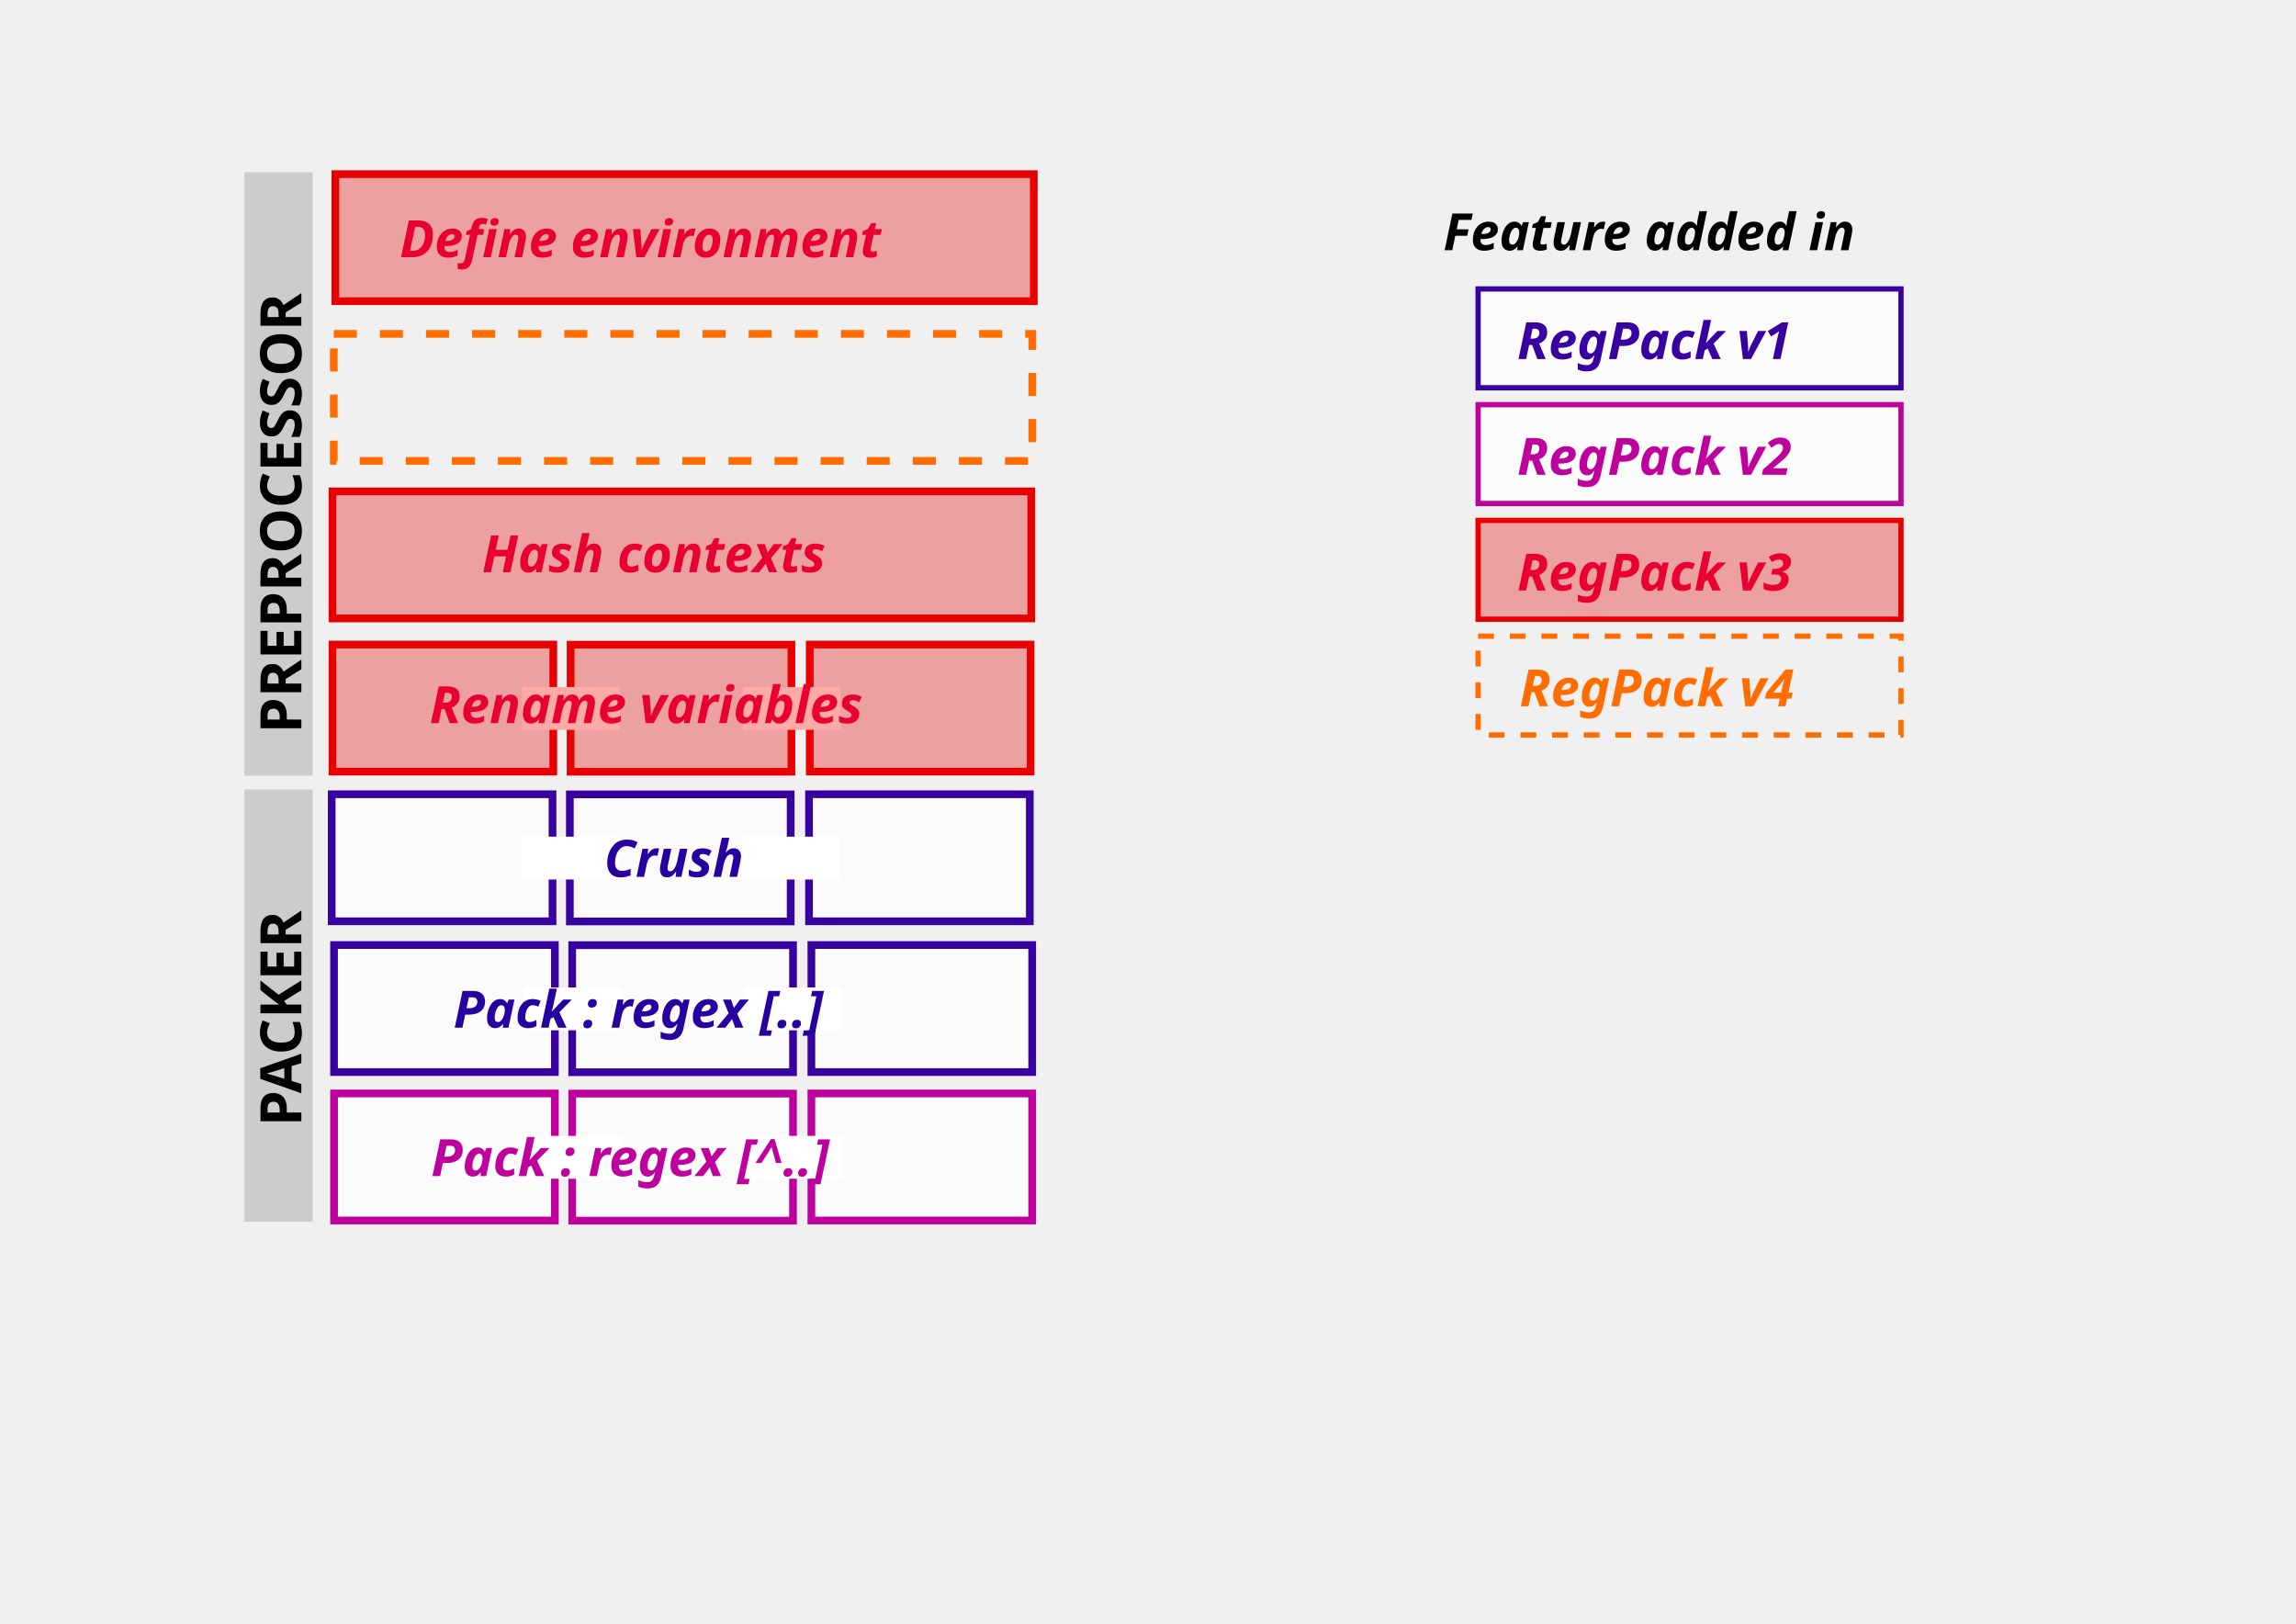
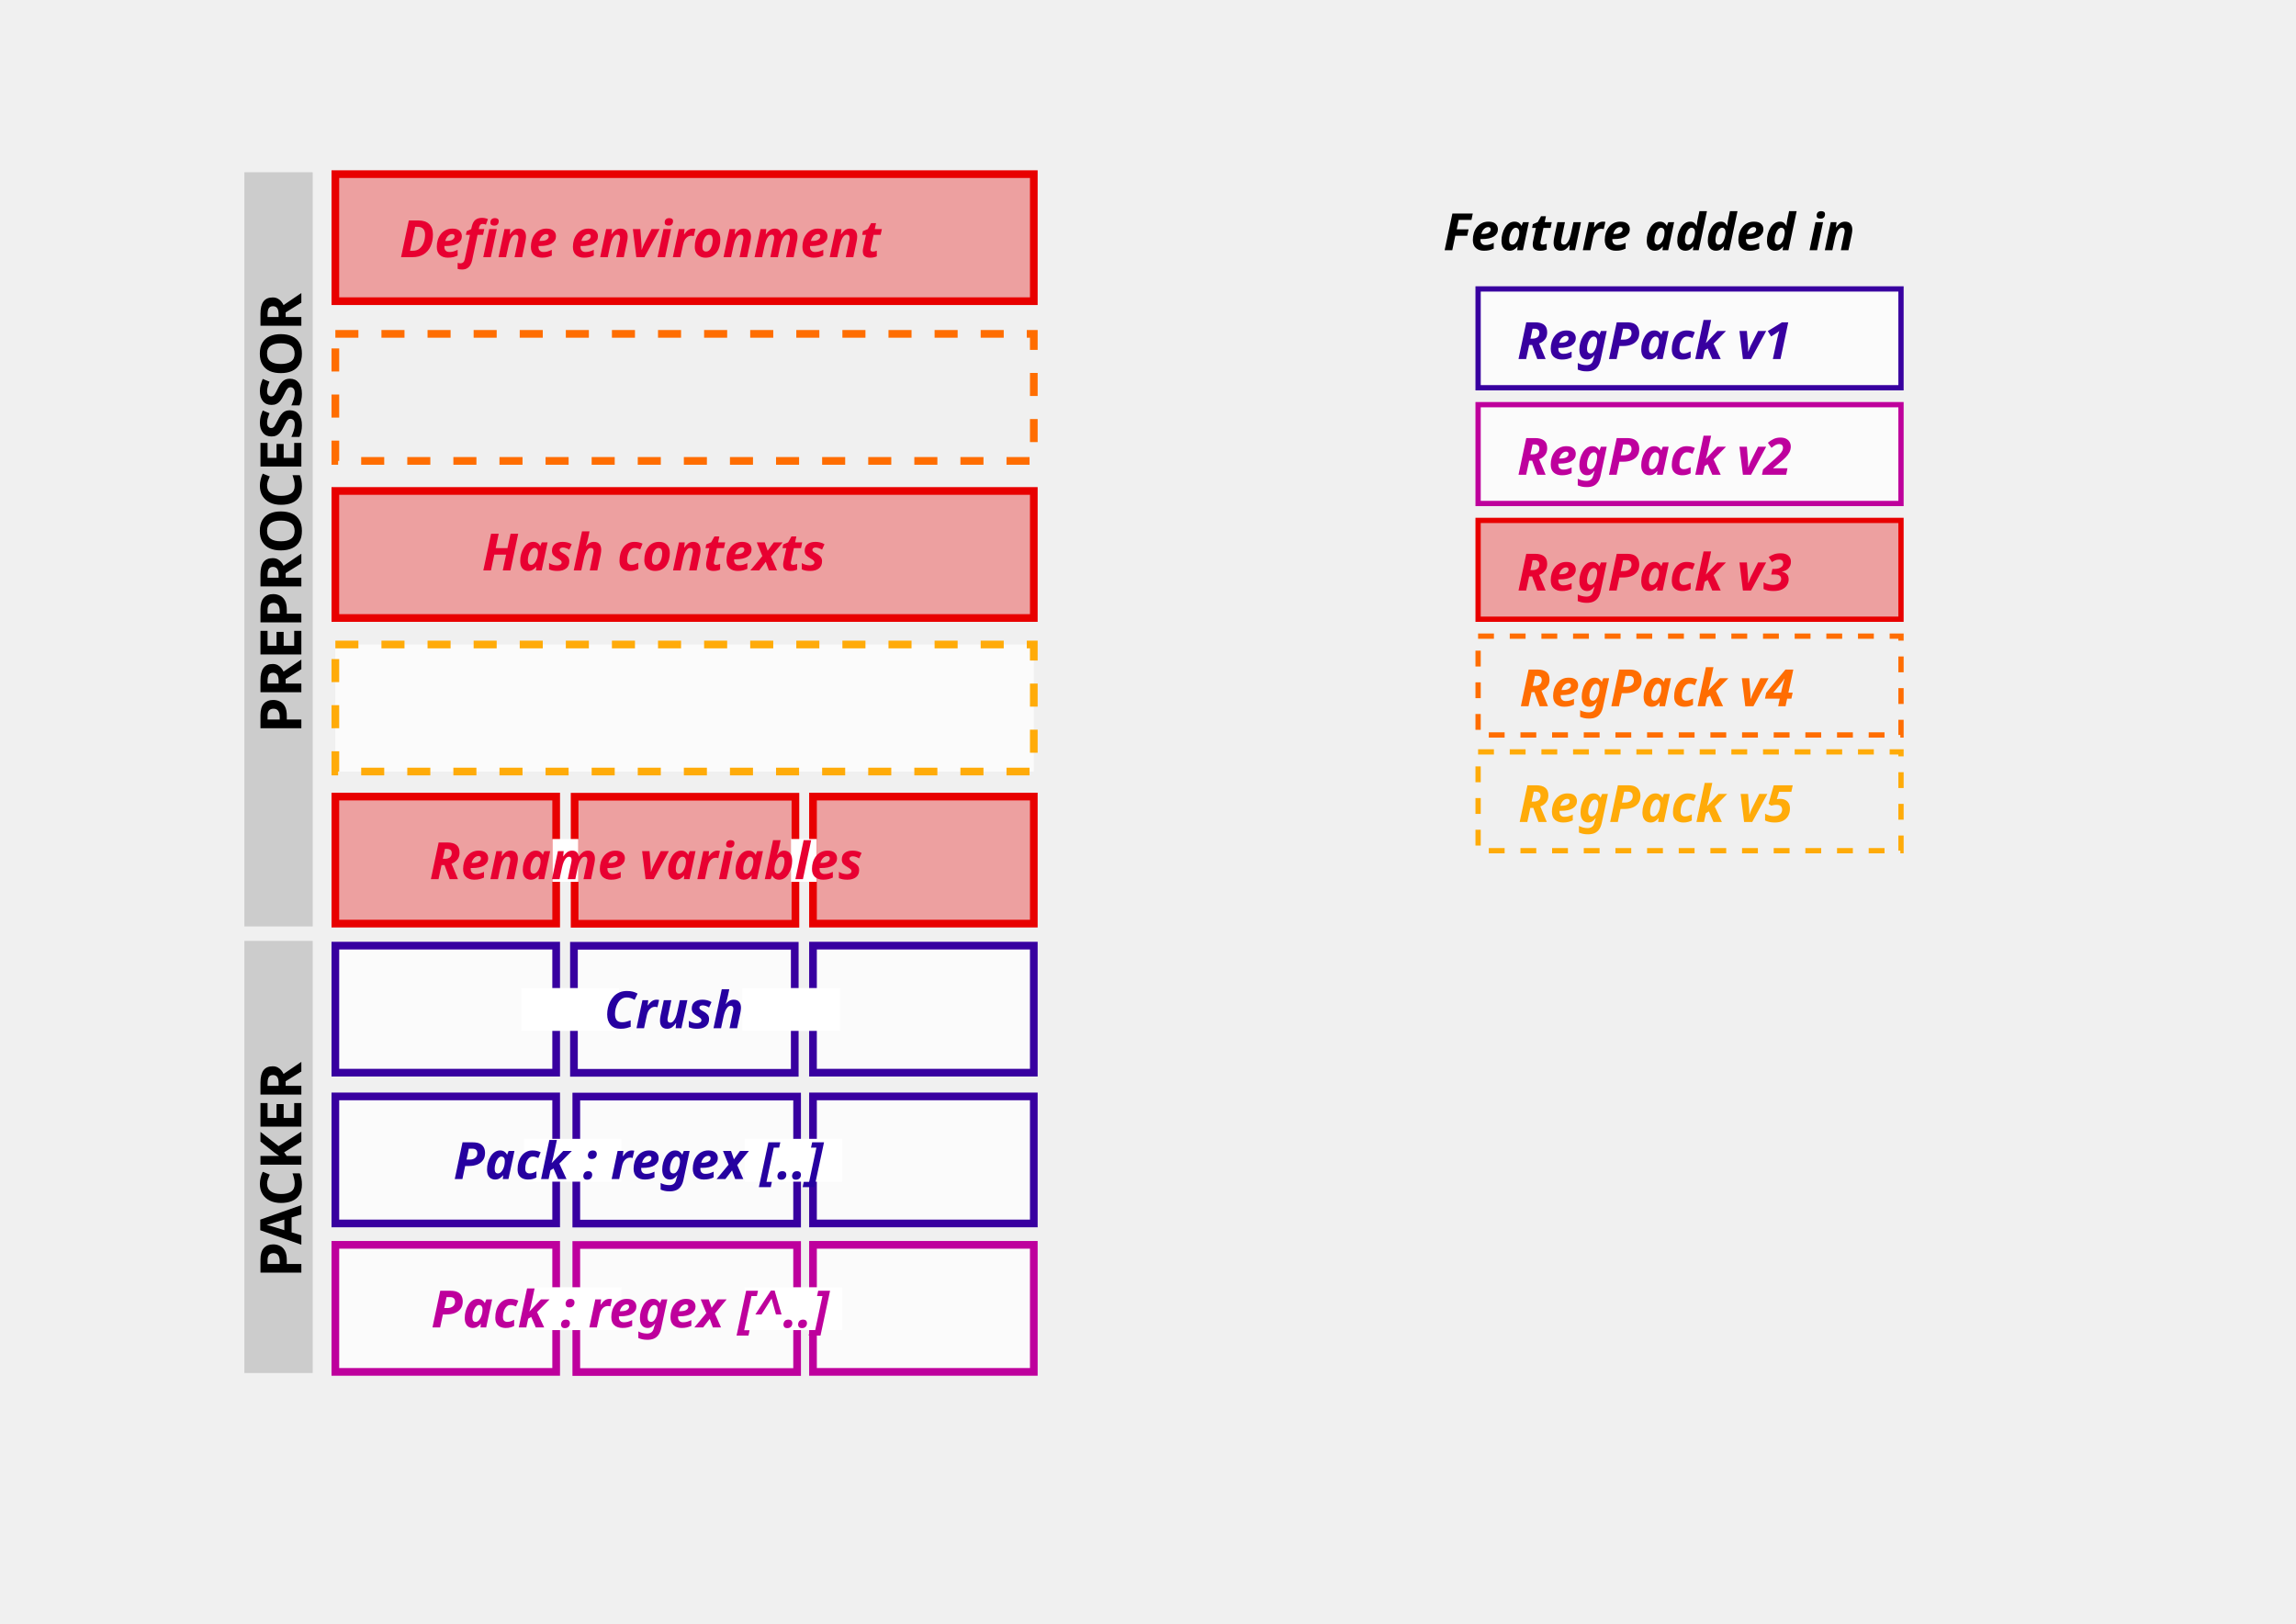
<svg xmlns="http://www.w3.org/2000/svg" width="297mm" height="210mm" id="svg6051" version="1.1">
  <defs id="defs6053" />
  <g id="layer1">
-     <rect style="fill:#cccccc;fill-opacity:1;stroke:none" id="rect7130" width="33.398" height="294.963" x="119.484" y="84.197" />
-     <rect style="fill:#cccccc;fill-opacity:1;stroke:none" id="rect7130-9" width="33.398" height="211.23" x="119.484" y="385.93" />
-     <rect style="fill:#e80000;fill-opacity:0.333;stroke:#e80000;stroke-width:3.756;stroke-linecap:butt;stroke-miterlimit:4;stroke-opacity:1;stroke-dasharray:none" id="rect6847" width="107.955" height="62.098" x="278.971" y="315.143" />
-     <rect style="fill:#e80000;fill-opacity:0.333;stroke:#e80000;stroke-width:3.756;stroke-linecap:butt;stroke-miterlimit:4;stroke-opacity:1;stroke-dasharray:none" id="rect6847-4" width="107.955" height="62.098" x="395.899" y="315.075" />
-     <rect style="fill:#e80000;fill-opacity:0.333;stroke:#e80000;stroke-width:3.756;stroke-linecap:butt;stroke-miterlimit:4;stroke-opacity:1;stroke-dasharray:none" id="rect6847-8" width="107.955" height="62.098" x="162.54" y="315.075" />
-     <rect style="fill:none;fill-opacity:0.333;stroke:#ff6d01;stroke-width:3.756;stroke-linecap:butt;stroke-miterlimit:4;stroke-opacity:1;stroke-dasharray:11.268,11.268;stroke-dashoffset:0" id="rect6847-45-5" width="341.477" height="62.098" x="163.206" y="163.2" />
    <rect style="fill:#e80000;fill-opacity:0.333;stroke:#e80000;stroke-width:3.756;stroke-linecap:butt;stroke-miterlimit:4;stroke-opacity:1;stroke-dasharray:none" id="rect6847-45-5-1" width="341.477" height="62.098" x="163.954" y="85.124" />
+     <rect style="fill:#e80000;fill-opacity:0.333;stroke:#e80000;stroke-width:3.756;stroke-linecap:butt;stroke-miterlimit:4;stroke-opacity:1;stroke-dasharray:none" id="rect6847-45-5-1-4" width="341.477" height="62.098" x="163.954" y="239.991" />
+     <rect style="fill:#cccccc;fill-opacity:1;stroke:none" id="rect7130" width="33.398" height="368.669" x="119.484" y="84.197" />
+     <rect style="fill:#cccccc;fill-opacity:1;stroke:none" id="rect7130-9" width="33.398" height="211.23" x="119.484" y="459.93" />
+     <rect style="fill:#ff6d01;fill-opacity:0;stroke:#ff6d01;stroke-width:3.756;stroke-linecap:butt;stroke-miterlimit:4;stroke-opacity:1;stroke-dasharray:11.268,11.268;stroke-dashoffset:0" id="rect6847-45-5" width="341.477" height="62.098" x="163.954" y="163.2" />
    <text xml:space="preserve" style="font-size:25.131px;font-style:oblique;font-variant:normal;font-weight:bold;font-stretch:normal;text-align:start;line-height:125%;letter-spacing:0px;word-spacing:0px;writing-mode:lr-tb;text-anchor:start;fill:#e80031;fill-opacity:1;stroke:none;font-family:Verdana;-inkscape-font-specification:Verdana Bold Oblique" x="195.424" y="125.711" id="text7217">
      <tspan id="tspan7219" x="195.424" y="125.711">Define environment </tspan>
    </text>
-     <rect style="fill:#ffa9a9;fill-opacity:1;stroke:none" id="rect3002" width="47.719" height="20.943" x="363.265" y="335.809" />
-     <rect style="fill:#ffa9a9;fill-opacity:1;stroke:none" id="rect3002-8" width="47.719" height="20.943" x="255.336" y="335.809" />
-     <text xml:space="preserve" style="font-size:25.131px;font-style:oblique;font-variant:normal;font-weight:bold;font-stretch:normal;text-align:start;line-height:125%;letter-spacing:0px;word-spacing:0px;writing-mode:lr-tb;text-anchor:start;fill:#e80031;fill-opacity:1;stroke:none;font-family:Verdana;-inkscape-font-specification:Verdana Bold Oblique" x="210.039" y="353.462" id="text7217-2">
-       <tspan id="tspan7264" x="210.039" y="353.462">Rename variables</tspan>
+     <rect style="fill:#ffffff;fill-opacity:0.746;stroke:#3800a0;stroke-width:3.756;stroke-linecap:butt;stroke-miterlimit:4;stroke-opacity:1;stroke-dasharray:none" id="rect6847-7" width="107.955" height="62.098" x="280.602" y="462.314" />
+     <rect style="fill:#ffffff;fill-opacity:0.746;stroke:#3800a0;stroke-width:3.756;stroke-linecap:butt;stroke-miterlimit:4;stroke-opacity:1;stroke-dasharray:none" id="rect6847-4-6" width="107.955" height="62.098" x="397.476" y="462.245" />
+     <rect style="fill:#ffffff;fill-opacity:0.746;stroke:#3800a0;stroke-width:3.756;stroke-linecap:butt;stroke-miterlimit:4;stroke-opacity:1;stroke-dasharray:none" id="rect6847-8-1" width="107.955" height="62.098" x="163.954" y="462.245" />
+     <rect style="fill:#ffffff;fill-opacity:1;stroke:none" id="rect3002-4" width="47.719" height="20.943" x="362.895" y="482.979" />
+     <rect style="fill:#ffffff;fill-opacity:1;stroke:none" id="rect3002-8-2" width="47.719" height="20.943" x="254.967" y="482.979" />
+     <text xml:space="preserve" style="font-size:25.131px;font-style:oblique;font-variant:normal;font-weight:bold;font-stretch:normal;text-align:start;line-height:125%;letter-spacing:0px;word-spacing:0px;writing-mode:lr-tb;text-anchor:start;fill:#2600a0;fill-opacity:1;stroke:none;font-family:Verdana;-inkscape-font-specification:Verdana Bold Oblique" x="295.353" y="502.633" id="text7217-2-3">
+       <tspan id="tspan7264-2" x="295.353" y="502.633">Crush</tspan>
    </text>
-     <rect style="fill:#ffffff;fill-opacity:0.746;stroke:#3800a0;stroke-width:3.756;stroke-linecap:butt;stroke-miterlimit:4;stroke-opacity:1;stroke-dasharray:none" id="rect6847-7" width="107.955" height="62.098" x="278.602" y="388.314" />
-     <rect style="fill:#ffffff;fill-opacity:0.746;stroke:#3800a0;stroke-width:3.756;stroke-linecap:butt;stroke-miterlimit:4;stroke-opacity:1;stroke-dasharray:none" id="rect6847-4-6" width="107.955" height="62.098" x="395.53" y="388.245" />
-     <rect style="fill:#ffffff;fill-opacity:0.746;stroke:#3800a0;stroke-width:3.756;stroke-linecap:butt;stroke-miterlimit:4;stroke-opacity:1;stroke-dasharray:none" id="rect6847-8-1" width="107.955" height="62.098" x="162.17" y="388.245" />
-     <rect style="fill:#ffffff;fill-opacity:1;stroke:none" id="rect3002-4" width="47.719" height="20.943" x="362.895" y="408.979" />
-     <rect style="fill:#ffffff;fill-opacity:1;stroke:none" id="rect3002-8-2" width="47.719" height="20.943" x="254.967" y="408.979" />
-     <text xml:space="preserve" style="font-size:25.131px;font-style:oblique;font-variant:normal;font-weight:bold;font-stretch:normal;text-align:start;line-height:125%;letter-spacing:0px;word-spacing:0px;writing-mode:lr-tb;text-anchor:start;fill:#2600a0;fill-opacity:1;stroke:none;font-family:Verdana;-inkscape-font-specification:Verdana Bold Oblique" x="295.353" y="428.633" id="text7217-2-3">
-       <tspan id="tspan7264-2" x="295.353" y="428.633">Crush</tspan>
+     <rect style="fill:#ffffff;fill-opacity:0.746;stroke:#3800a0;stroke-width:3.756;stroke-linecap:butt;stroke-miterlimit:4;stroke-opacity:1;stroke-dasharray:none" id="rect6847-7-2" width="107.955" height="62.098" x="281.753" y="536.019" />
+     <rect style="fill:#ffffff;fill-opacity:0.746;stroke:#3800a0;stroke-width:3.756;stroke-linecap:butt;stroke-miterlimit:4;stroke-opacity:1;stroke-dasharray:none" id="rect6847-4-6-1" width="107.955" height="62.098" x="397.476" y="535.951" />
+     <rect style="fill:#ffffff;fill-opacity:0.746;stroke:#3800a0;stroke-width:3.756;stroke-linecap:butt;stroke-miterlimit:4;stroke-opacity:1;stroke-dasharray:none" id="rect6847-8-1-6" width="107.955" height="62.098" x="163.954" y="535.951" />
+     <rect style="fill:#ffffff;fill-opacity:1;stroke:none" id="rect3002-4-8" width="47.719" height="20.943" x="364.047" y="556.685" />
+     <rect style="fill:#ffffff;fill-opacity:1;stroke:none" id="rect3002-8-2-5" width="47.719" height="20.943" x="256.118" y="556.685" />
+     <text xml:space="preserve" style="font-size:25.131px;font-style:oblique;font-variant:normal;font-weight:bold;font-stretch:normal;text-align:start;line-height:125%;letter-spacing:0px;word-spacing:0px;writing-mode:lr-tb;text-anchor:start;fill:#2600a0;fill-opacity:1;stroke:none;font-family:Verdana;-inkscape-font-specification:Verdana Bold Oblique" x="221.678" y="576.338" id="text7217-2-3-7">
+       <tspan id="tspan7264-2-6" x="221.678" y="576.338">Pack : regex [..]</tspan>
    </text>
-     <rect style="fill:#ffffff;fill-opacity:0.746;stroke:#3800a0;stroke-width:3.756;stroke-linecap:butt;stroke-miterlimit:4;stroke-opacity:1;stroke-dasharray:none" id="rect6847-7-2" width="107.955" height="62.098" x="279.753" y="462.019" />
-     <rect style="fill:#ffffff;fill-opacity:0.746;stroke:#3800a0;stroke-width:3.756;stroke-linecap:butt;stroke-miterlimit:4;stroke-opacity:1;stroke-dasharray:none" id="rect6847-4-6-1" width="107.955" height="62.098" x="396.681" y="461.951" />
-     <rect style="fill:#ffffff;fill-opacity:0.746;stroke:#3800a0;stroke-width:3.756;stroke-linecap:butt;stroke-miterlimit:4;stroke-opacity:1;stroke-dasharray:none" id="rect6847-8-1-6" width="107.955" height="62.098" x="163.322" y="461.951" />
-     <rect style="fill:#ffffff;fill-opacity:1;stroke:none" id="rect3002-4-8" width="47.719" height="20.943" x="364.047" y="482.685" />
-     <rect style="fill:#ffffff;fill-opacity:1;stroke:none" id="rect3002-8-2-5" width="47.719" height="20.943" x="256.118" y="482.685" />
-     <text xml:space="preserve" style="font-size:25.131px;font-style:oblique;font-variant:normal;font-weight:bold;font-stretch:normal;text-align:start;line-height:125%;letter-spacing:0px;word-spacing:0px;writing-mode:lr-tb;text-anchor:start;fill:#2600a0;fill-opacity:1;stroke:none;font-family:Verdana;-inkscape-font-specification:Verdana Bold Oblique" x="221.678" y="502.338" id="text7217-2-3-7">
-       <tspan id="tspan7264-2-6" x="221.678" y="502.338">Pack : regex [..]</tspan>
-     </text>
-     <rect style="fill:#ffffff;fill-opacity:0.746;stroke:#be009d;stroke-width:3.756;stroke-linecap:butt;stroke-miterlimit:4;stroke-opacity:1;stroke-dasharray:none" id="rect6847-7-1" width="107.955" height="62.098" x="279.753" y="534.574" />
-     <rect style="fill:#ffffff;fill-opacity:0.746;stroke:#be009d;stroke-width:3.756;stroke-linecap:butt;stroke-miterlimit:4;stroke-opacity:1;stroke-dasharray:none" id="rect6847-4-6-8" width="107.955" height="62.098" x="396.681" y="534.505" />
-     <rect style="fill:#ffffff;fill-opacity:0.746;stroke:#be009d;stroke-width:3.756;stroke-linecap:butt;stroke-miterlimit:4;stroke-opacity:1;stroke-dasharray:none" id="rect6847-8-1-9" width="107.955" height="62.098" x="163.322" y="534.505" />
-     <rect style="fill:#ffffff;fill-opacity:1;stroke:none" id="rect3002-4-2" width="47.719" height="20.943" x="364.047" y="555.239" />
-     <rect style="fill:#ffffff;fill-opacity:1;stroke:none" id="rect3002-8-2-7" width="47.719" height="20.943" x="256.118" y="555.239" />
-     <text xml:space="preserve" style="font-size:25.131px;font-style:oblique;font-variant:normal;font-weight:bold;font-stretch:normal;text-align:start;line-height:125%;letter-spacing:0px;word-spacing:0px;writing-mode:lr-tb;text-anchor:start;fill:#be009c;fill-opacity:1;stroke:none;font-family:Verdana;-inkscape-font-specification:Verdana Bold Oblique" x="210.782" y="574.893" id="text7217-2-3-9">
-       <tspan id="tspan7264-2-5" x="210.782" y="574.893">Pack : regex [^..]</tspan>
+     <rect style="fill:#ffffff;fill-opacity:0.746;stroke:#be009d;stroke-width:3.756;stroke-linecap:butt;stroke-miterlimit:4;stroke-opacity:1;stroke-dasharray:none" id="rect6847-7-1" width="107.955" height="62.098" x="281.753" y="608.574" />
+     <rect style="fill:#ffffff;fill-opacity:0.746;stroke:#be009d;stroke-width:3.756;stroke-linecap:butt;stroke-miterlimit:4;stroke-opacity:1;stroke-dasharray:none" id="rect6847-4-6-8" width="107.955" height="62.098" x="397.476" y="608.505" />
+     <rect style="fill:#ffffff;fill-opacity:0.746;stroke:#be009d;stroke-width:3.756;stroke-linecap:butt;stroke-miterlimit:4;stroke-opacity:1;stroke-dasharray:none" id="rect6847-8-1-9" width="107.955" height="62.098" x="163.954" y="608.505" />
+     <rect style="fill:#ffffff;fill-opacity:1;stroke:none" id="rect3002-4-2" width="47.719" height="20.943" x="364.047" y="629.239" />
+     <rect style="fill:#ffffff;fill-opacity:1;stroke:none" id="rect3002-8-2-7" width="47.719" height="20.943" x="256.118" y="629.239" />
+     <text xml:space="preserve" style="font-size:25.131px;font-style:oblique;font-variant:normal;font-weight:bold;font-stretch:normal;text-align:start;line-height:125%;letter-spacing:0px;word-spacing:0px;writing-mode:lr-tb;text-anchor:start;fill:#be009c;fill-opacity:1;stroke:none;font-family:Verdana;-inkscape-font-specification:Verdana Bold Oblique" x="210.782" y="648.893" id="text7217-2-3-9">
+       <tspan id="tspan7264-2-5" x="210.782" y="648.893">Pack : regex [^..]</tspan>
    </text>
    <text xml:space="preserve" style="font-size:25.131px;font-style:oblique;font-variant:normal;font-weight:bold;font-stretch:normal;text-align:start;line-height:125%;letter-spacing:0px;word-spacing:0px;writing-mode:lr-tb;text-anchor:start;fill:#000000;fill-opacity:1;stroke:none;font-family:Verdana;-inkscape-font-specification:Verdana Bold Oblique" x="705.628" y="122.311" id="text7217-7-4">
      <tspan id="tspan7260-3" x="705.628" y="122.311">Feature added in</tspan>
    </text>
    <rect style="fill:#ffffff;fill-opacity:0.746;stroke:#3800a0;stroke-width:2.578;stroke-linecap:butt;stroke-miterlimit:4;stroke-opacity:1;stroke-dasharray:none" id="rect6847-45-5-1-1" width="206.761" height="48.305" x="722.643" y="141.236" />
    <text xml:space="preserve" style="font-size:25.131px;font-style:oblique;font-variant:normal;font-weight:bold;font-stretch:normal;text-align:start;line-height:125%;letter-spacing:0px;word-spacing:0px;writing-mode:lr-tb;text-anchor:start;fill:#3800a0;fill-opacity:1;stroke:none;font-family:Verdana;-inkscape-font-specification:Verdana Bold Oblique" x="741.746" y="175.503" id="text7217-23">
      <tspan id="tspan7219-3" x="741.746" y="175.503">RegPack v1</tspan>
    </text>
    <rect style="fill:#ffffff;fill-opacity:0.745;stroke:#be009c;stroke-width:2.578;stroke-linecap:butt;stroke-miterlimit:4;stroke-opacity:1;stroke-dasharray:none" id="rect6847-45-5-1-1-4" width="206.761" height="48.305" x="722.643" y="197.811" />
    <text xml:space="preserve" style="font-size:25.131px;font-style:oblique;font-variant:normal;font-weight:bold;font-stretch:normal;text-align:start;line-height:125%;letter-spacing:0px;word-spacing:0px;writing-mode:lr-tb;text-anchor:start;fill:#be009d;fill-opacity:1;stroke:none;font-family:Verdana;-inkscape-font-specification:Verdana Bold Oblique" x="741.746" y="232.078" id="text7217-23-2">
      <tspan id="tspan7219-3-7" x="741.746" y="232.078">RegPack v2</tspan>
    </text>
-     <rect style="fill:#e80000;fill-opacity:0.333;stroke:#e80000;stroke-width:2.578;stroke-linecap:butt;stroke-miterlimit:4;stroke-opacity:1;stroke-dasharray:none" id="rect6847-45-5-1-1-7" width="206.761" height="48.305" x="722.643" y="254.386" />
+     <rect style="fill:#e80000;fill-opacity:0.333;stroke:#e80000;stroke-width:2.58;stroke-linecap:butt;stroke-miterlimit:4;stroke-opacity:1;stroke-dasharray:none" id="rect6847-45-5-1-1-7" width="206.761" height="48.305" x="722.643" y="254.386" />
    <text xml:space="preserve" style="font-size:25.131px;font-style:oblique;font-variant:normal;font-weight:bold;font-stretch:normal;text-align:start;line-height:125%;letter-spacing:0px;word-spacing:0px;writing-mode:lr-tb;text-anchor:start;fill:#e80031;fill-opacity:1;stroke:none;font-family:Verdana;-inkscape-font-specification:Verdana Bold Oblique" x="741.746" y="288.653" id="text7217-23-9">
      <tspan id="tspan7219-3-3" x="741.746" y="288.653">RegPack v3</tspan>
    </text>
-     <rect style="fill:none;fill-opacity:0.333;stroke:#ff6d01;stroke-width:2.58;stroke-linecap:butt;stroke-miterlimit:4;stroke-opacity:1;stroke-dasharray:7.739, 7.739;stroke-dashoffset:0" id="rect6847-45-5-1-1-1" width="206.761" height="48.305" x="722.643" y="310.961" />
+     <rect style="fill:none;fill-opacity:0.333;stroke:#ff6d01;stroke-width:2.58;stroke-linecap:butt;stroke-miterlimit:4;stroke-opacity:1;stroke-dasharray:7.739,7.739;stroke-dashoffset:0" id="rect6847-45-5-1-1-1" width="206.761" height="48.305" x="722.643" y="310.961" />
    <text xml:space="preserve" style="font-size:25.131px;font-style:oblique;font-variant:normal;font-weight:bold;font-stretch:normal;text-align:start;line-height:125%;letter-spacing:0px;word-spacing:0px;writing-mode:lr-tb;text-anchor:start;fill:#ff6d01;fill-opacity:1;stroke:none;font-family:Verdana;-inkscape-font-specification:Verdana Bold Oblique" x="742.898" y="345.228" id="text7217-23-98">
      <tspan id="tspan7219-3-6" x="742.898" y="345.228">RegPack v4</tspan>
    </text>
-     <rect style="fill:#e80000;fill-opacity:0.333;stroke:#e80000;stroke-width:3.759;stroke-linecap:butt;stroke-miterlimit:4;stroke-opacity:1;stroke-dasharray:none" id="rect6847-45" width="341.647" height="62.098" x="162.54" y="240.207" />
-     <text xml:space="preserve" style="font-size:25.131px;font-style:oblique;font-variant:normal;font-weight:bold;font-stretch:normal;text-align:start;line-height:125%;letter-spacing:0px;word-spacing:0px;writing-mode:lr-tb;text-anchor:start;fill:#e80031;fill-opacity:1;stroke:none;font-family:Verdana;-inkscape-font-specification:Verdana Bold Oblique" x="235.637" y="279.69" id="text7217-1">
-       <tspan id="tspan7262" x="235.637" y="279.69">Hash contexts</tspan>
+     <rect style="fill:none;fill-opacity:0.333;stroke:#ffab08;stroke-width:2.58;stroke-linecap:butt;stroke-miterlimit:4;stroke-opacity:1;stroke-dasharray:7.739,7.739;stroke-dashoffset:0" id="rect6847-45-5-1-1-1-0" width="206.761" height="48.305" x="722.643" y="367.536" />
+     <text xml:space="preserve" style="font-size:25.131px;font-style:oblique;font-variant:normal;font-weight:bold;font-stretch:normal;text-align:start;line-height:125%;letter-spacing:0px;word-spacing:0px;writing-mode:lr-tb;text-anchor:start;fill:#ffab09;fill-opacity:1;stroke:none;font-family:Verdana;-inkscape-font-specification:Verdana Bold Oblique" x="742.322" y="401.803" id="text7217-23-98-2">
+       <tspan id="tspan7219-3-6-8" x="742.322" y="401.803">RegPack v5</tspan>
+     </text>
+     <text xml:space="preserve" style="font-size:25.131px;font-style:oblique;font-variant:normal;font-weight:bold;font-stretch:normal;text-align:start;line-height:125%;letter-spacing:0px;word-spacing:0px;writing-mode:lr-tb;text-anchor:start;fill:#e80031;fill-opacity:1;stroke:none;font-family:Verdana;-inkscape-font-specification:Verdana Bold Oblique" x="235.637" y="278.842" id="text7217-1">
+       <tspan id="tspan7262" x="235.637" y="278.842">Hash contexts</tspan>
    </text>
    <text xml:space="preserve" style="font-size:28px;font-style:normal;font-variant:normal;font-weight:bold;font-stretch:normal;text-align:start;line-height:125%;letter-spacing:0px;word-spacing:0px;writing-mode:lr-tb;text-anchor:start;fill:#000000;fill-opacity:1;stroke:none;font-family:Verdana;-inkscape-font-specification:Verdana Bold" x="-358.484" y="147.325" id="text7093" transform="matrix(0,-1,1,0,0,0)">
      <tspan x="-358.484" y="147.325" id="tspan7101">PREPROCESSOR</tspan>
    </text>
-     <text xml:space="preserve" style="font-size:28px;font-style:normal;font-variant:normal;font-weight:bold;font-stretch:normal;text-align:start;line-height:125%;letter-spacing:0px;word-spacing:0px;writing-mode:lr-tb;text-anchor:start;fill:#000000;fill-opacity:1;stroke:none;font-family:Verdana;-inkscape-font-specification:Verdana Bold" x="-550.602" y="147.325" id="text7093-5" transform="matrix(0,-1,1,0,0,0)">
-       <tspan x="-550.602" y="147.325" id="tspan7101-0">PACKER</tspan>
+     <text xml:space="preserve" style="font-size:28px;font-style:normal;font-variant:normal;font-weight:bold;font-stretch:normal;text-align:start;line-height:125%;letter-spacing:0px;word-spacing:0px;writing-mode:lr-tb;text-anchor:start;fill:#000000;fill-opacity:1;stroke:none;font-family:Verdana;-inkscape-font-specification:Verdana Bold" x="-624.602" y="147.325" id="text7093-5" transform="matrix(0,-1,1,0,0,0)">
+       <tspan x="-624.602" y="147.325" id="tspan7101-0">PACKER</tspan>
    </text>
+     <rect style="fill:#e80000;fill-opacity:0.333;stroke:#e80000;stroke-width:3.756;stroke-linecap:butt;stroke-miterlimit:4;stroke-opacity:1;stroke-dasharray:none" id="rect6847-1" width="107.955" height="62.098" x="280.932" y="389.452" />
+     <rect style="fill:#e80000;fill-opacity:0.333;stroke:#e80000;stroke-width:3.756;stroke-linecap:butt;stroke-miterlimit:4;stroke-opacity:1;stroke-dasharray:none" id="rect6847-4-7" width="107.955" height="62.098" x="397.476" y="389.383" />
+     <rect style="fill:#e80000;fill-opacity:0.333;stroke:#e80000;stroke-width:3.756;stroke-linecap:butt;stroke-miterlimit:4;stroke-opacity:1;stroke-dasharray:none" id="rect6847-8-4" width="107.955" height="62.098" x="163.954" y="389.383" />
+     <rect style="fill:#ffffff;fill-opacity:1;stroke:none" id="rect3002-0" width="12.594" height="20.943" x="386.726" y="410.118" />
+     <rect style="fill:#ffffff;fill-opacity:1;stroke:none" id="rect3002-8-9" width="12.719" height="20.943" x="270.047" y="410.118" />
+     <text xml:space="preserve" style="font-size:25.131px;font-style:oblique;font-variant:normal;font-weight:bold;font-stretch:normal;text-align:start;line-height:125%;letter-spacing:0px;word-spacing:0px;writing-mode:lr-tb;text-anchor:start;fill:#e80031;fill-opacity:1;stroke:none;font-family:Verdana;-inkscape-font-specification:Verdana Bold Oblique" x="210.001" y="429.771" id="text7217-2-4">
+       <tspan id="tspan7264-8" x="210.001" y="429.771">Rename variables</tspan>
+     </text>
+     <rect style="fill:#ffffff;fill-opacity:0.746;stroke:#ffab09;stroke-width:3.756;stroke-linecap:butt;stroke-miterlimit:4;stroke-opacity:1;stroke-dasharray:11.268,11.268;stroke-dashoffset:0" id="rect6847-45-5-1-8" width="341.477" height="62.098" x="163.954" y="315.046" />
  </g>
</svg>
